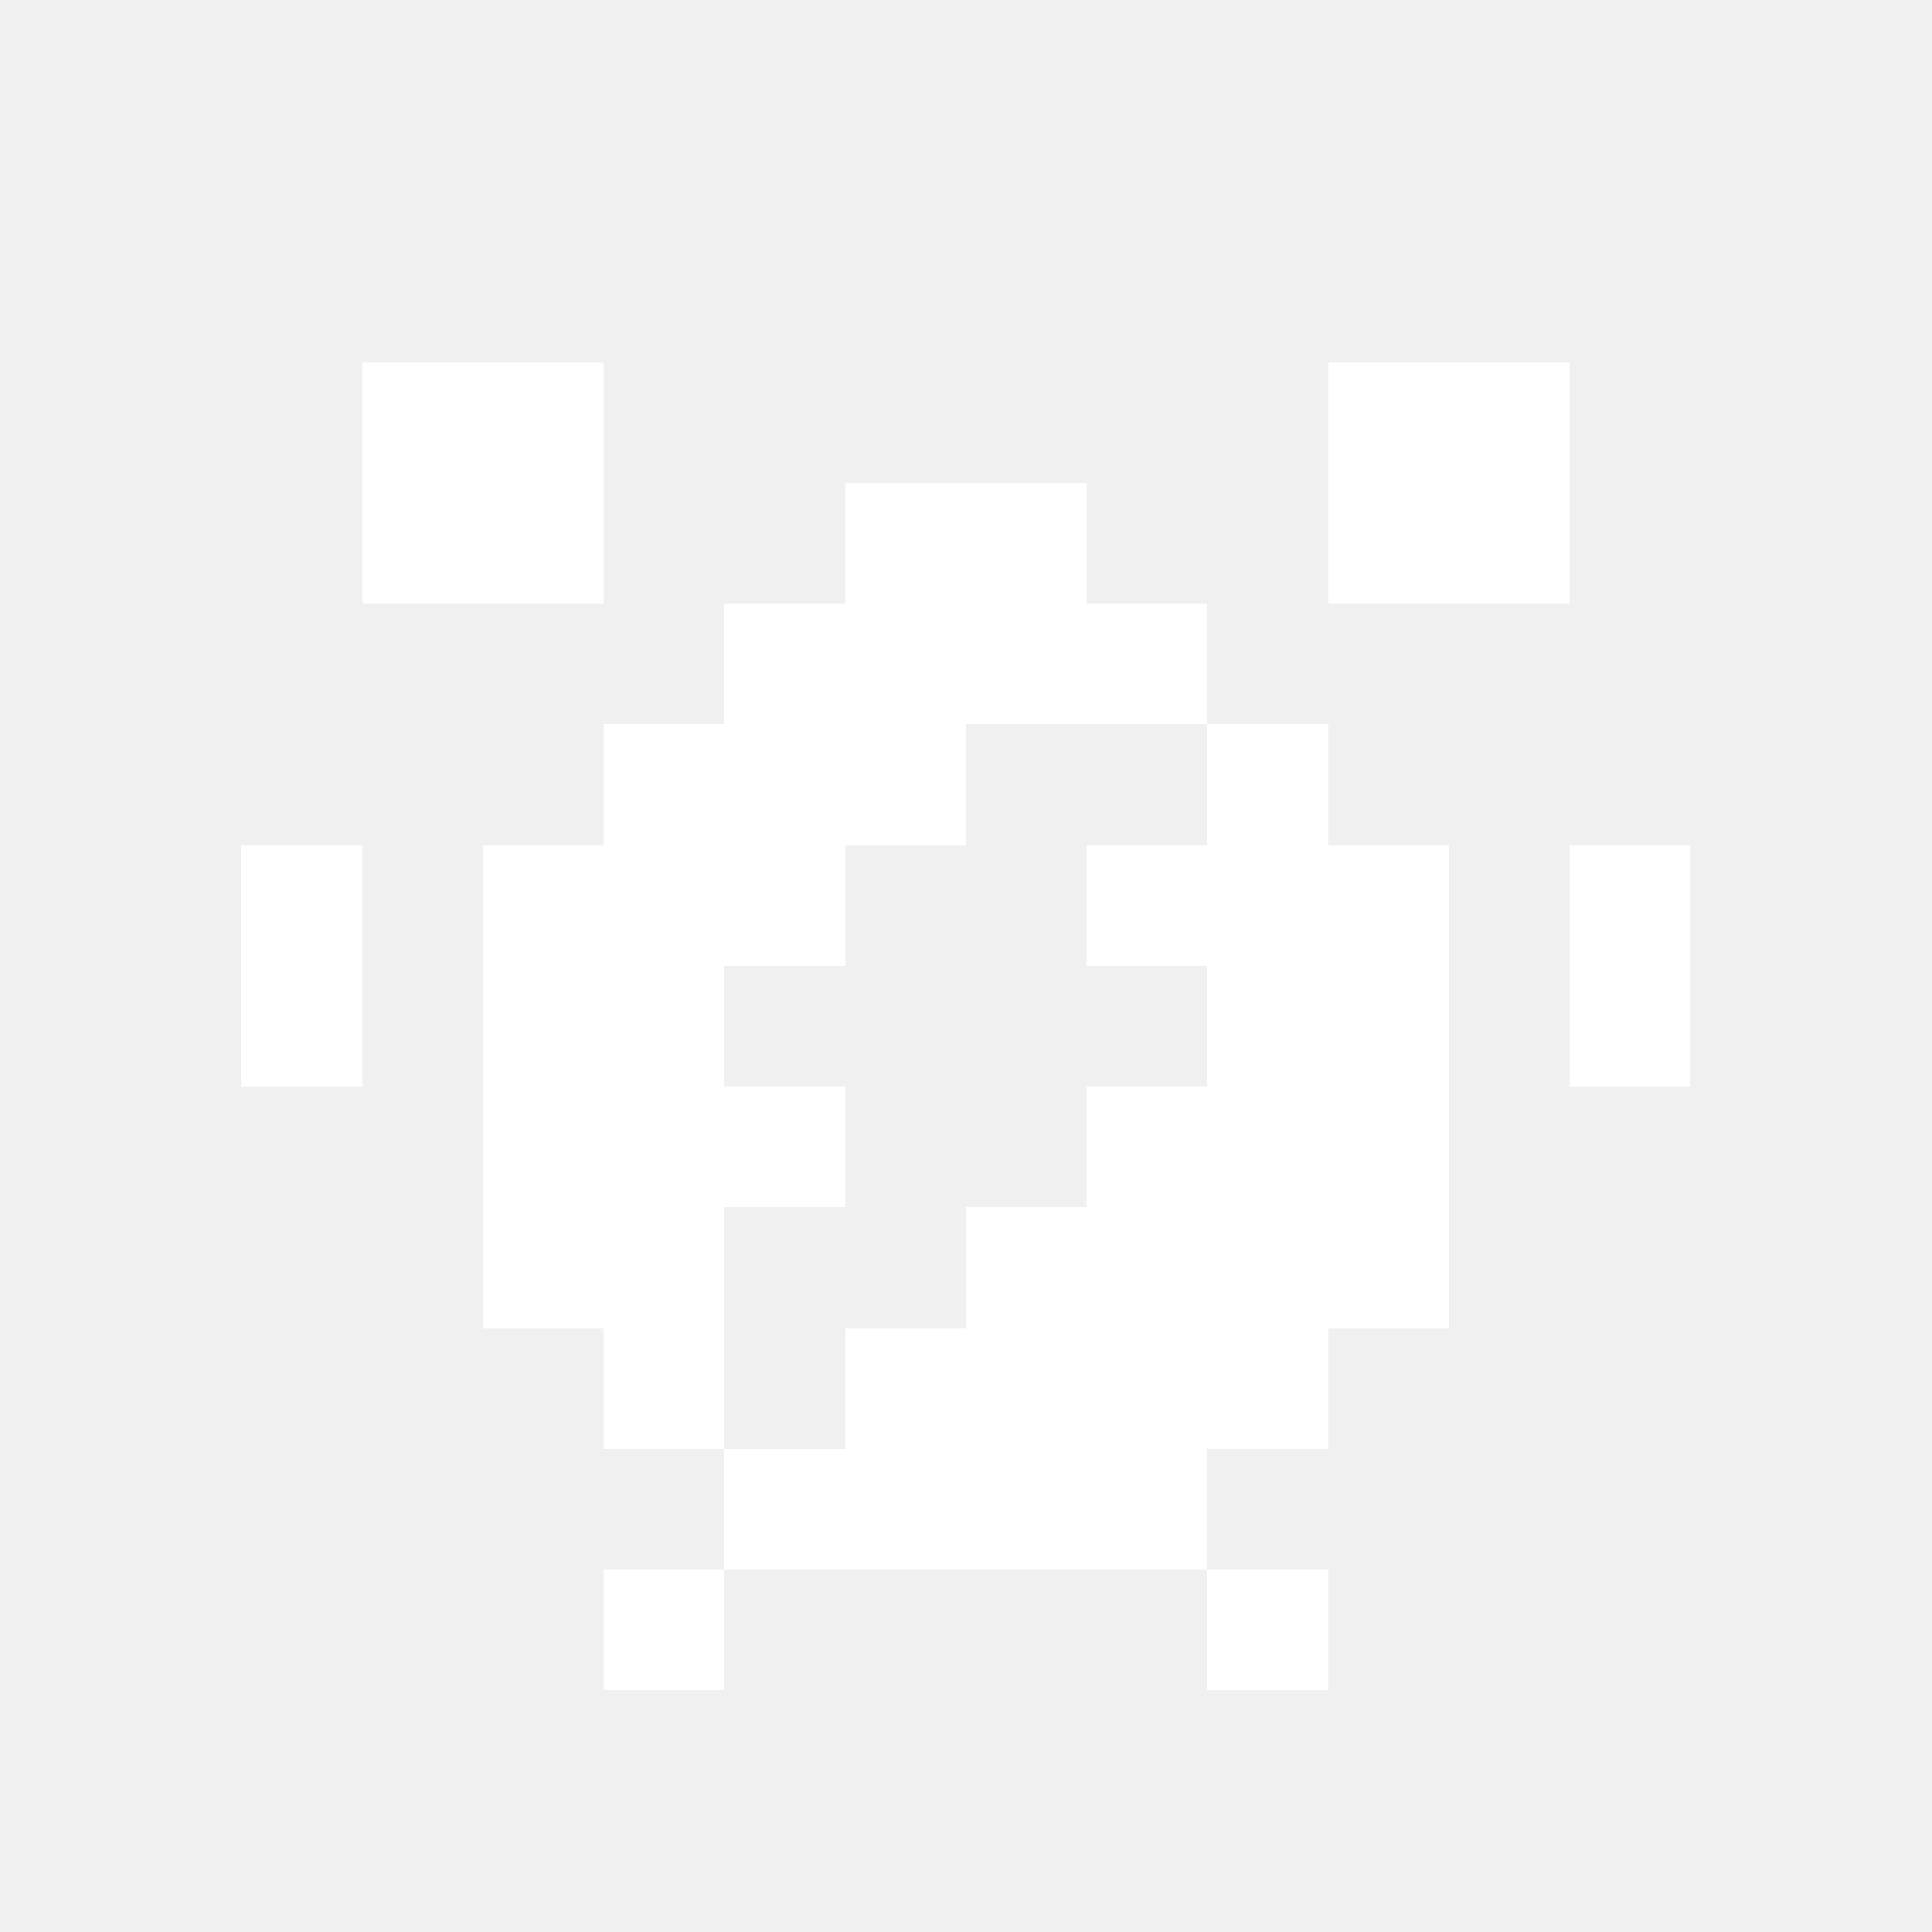
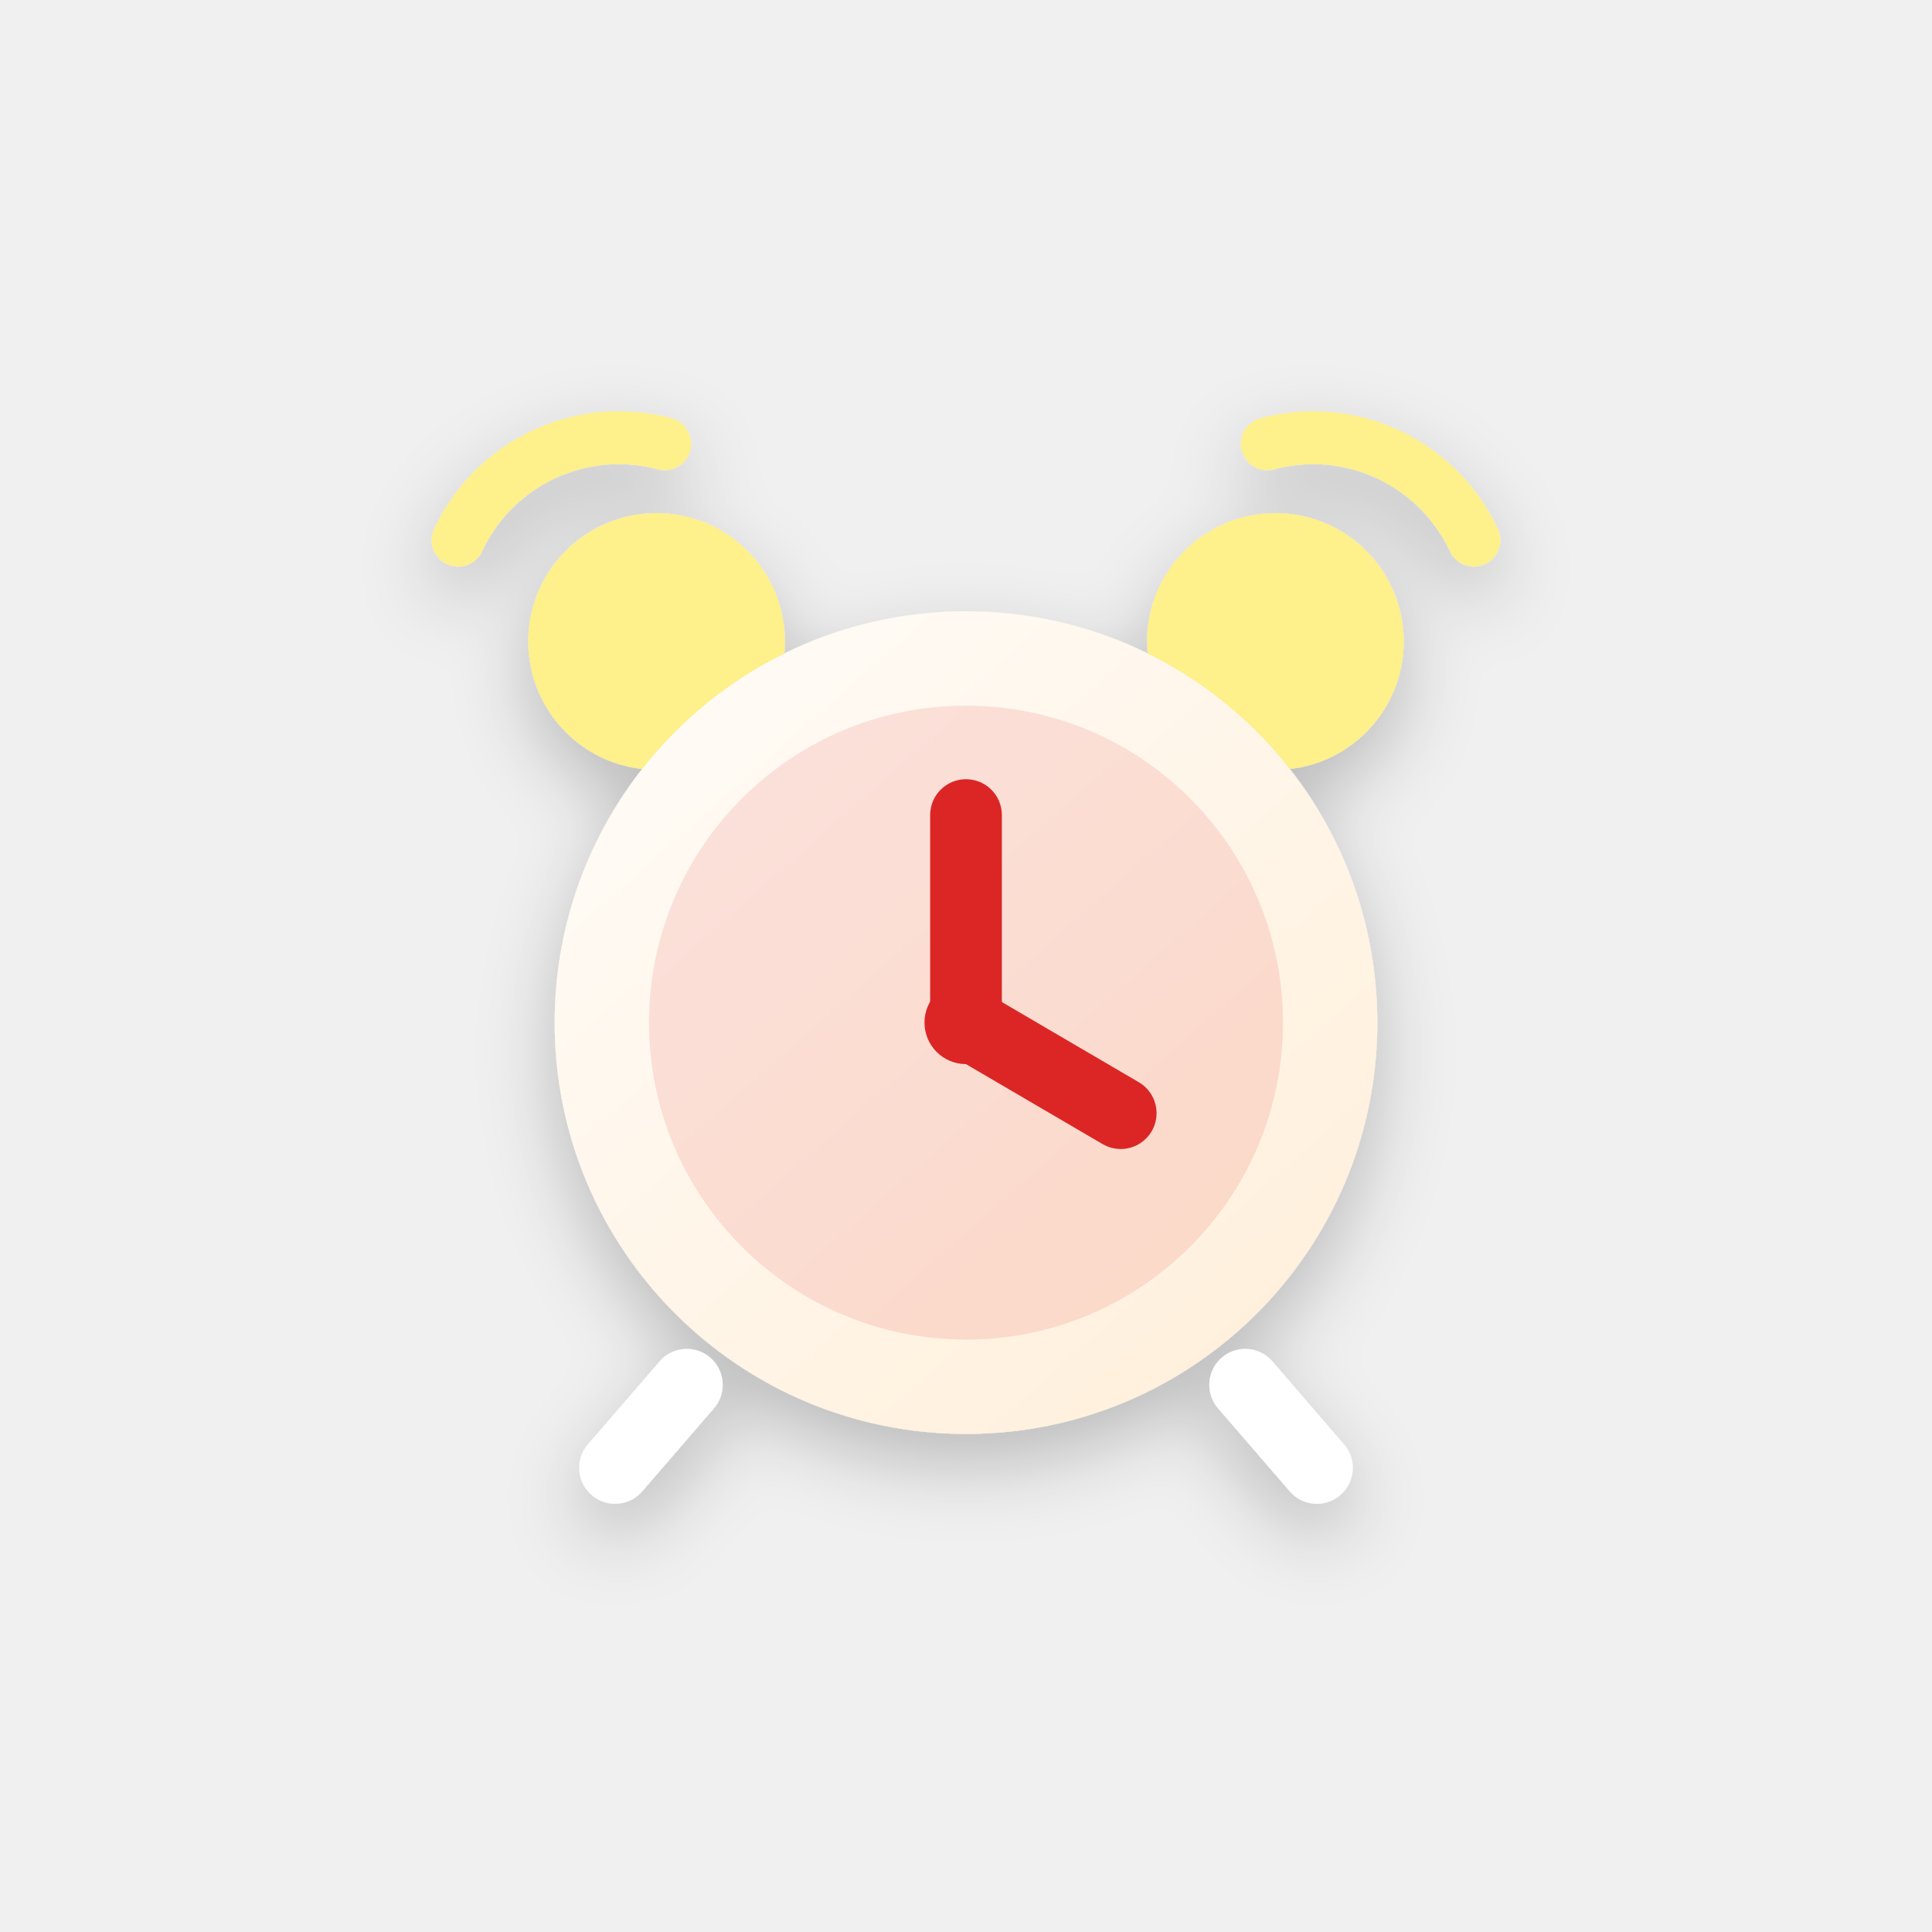
- <svg xmlns="http://www.w3.org/2000/svg" viewBox="0 0 1024 1024" shape-rendering="crispEdges">
-   <path fill="#FFFFFF" d="M192 192h128v64h-128zM704 192h128v64h-128zM192 256h128v64h-128zM448 256h128v64h-128zM704 256h128v64h-128zM384 320h256v64h-256zM320 384h192v64h-192zM640 384h64v64h-64zM256 448h192v64h-192zM576 448h192v64h-192zM256 512h128v64h-128zM640 512h128v64h-128zM256 576h192v64h-192zM576 576h192v64h-192zM256 640h128v64h-128zM512 640h256v64h-256zM320 704h64v64h-64zM448 704h256v64h-256zM384 768h256v64h-256zM320 832h64v64h-64zM640 832h64v64h-64zM128 448h64v128h-64zM832 448h64v128h-64z" />
+ <svg xmlns="http://www.w3.org/2000/svg" viewBox="0 0 1024 1024" width="1024" height="1024">
+   <defs>
+     <filter id="sh" x="-20%" y="-20%" width="140%" height="140%">
+       <feDropShadow dx="0" dy="16" stdDeviation="20" flood-color="#000000" flood-opacity="0.22" />
+     </filter>
+     <linearGradient id="fg" x1="256" y1="220" x2="768" y2="800" gradientUnits="userSpaceOnUse">
+       <stop offset="0%" stop-color="#FFFFFF" />
+       <stop offset="100%" stop-color="#FFEDD5" />
+     </linearGradient>
+   </defs>
+   <g filter="url(#sh)">
+     <path d="M 242.8 286.3 A 94.0 94.0 0 0 1 352.3 235.2" fill="none" stroke="#FEF08A" stroke-width="28" stroke-linecap="round" />
+     <path d="M 671.7 235.2 A 94.0 94.0 0 0 1 781.2 286.3" fill="none" stroke="#FEF08A" stroke-width="28" stroke-linecap="round" />
+     <circle cx="348" cy="340" r="68" fill="#FEF08A" />
+     <circle cx="676" cy="340" r="68" fill="#FEF08A" />
+     <circle cx="512" cy="542" r="218" fill="url(#fg)" />
+     <circle cx="512" cy="542" r="168" fill="#DC2626" fill-opacity="0.12" />
+     <path d="M 512 432 V 542 L 594 590" fill="none" stroke="#DC2626" stroke-width="38" stroke-linecap="round" stroke-linejoin="round" />
+     <circle cx="512" cy="542" r="22" fill="#DC2626" />
+     <line x1="364" y1="734" x2="326" y2="778" stroke="#FFFFFF" stroke-width="38" stroke-linecap="round" />
+     <line x1="660" y1="734" x2="698" y2="778" stroke="#FFFFFF" stroke-width="38" stroke-linecap="round" />
+   </g>
</svg>
